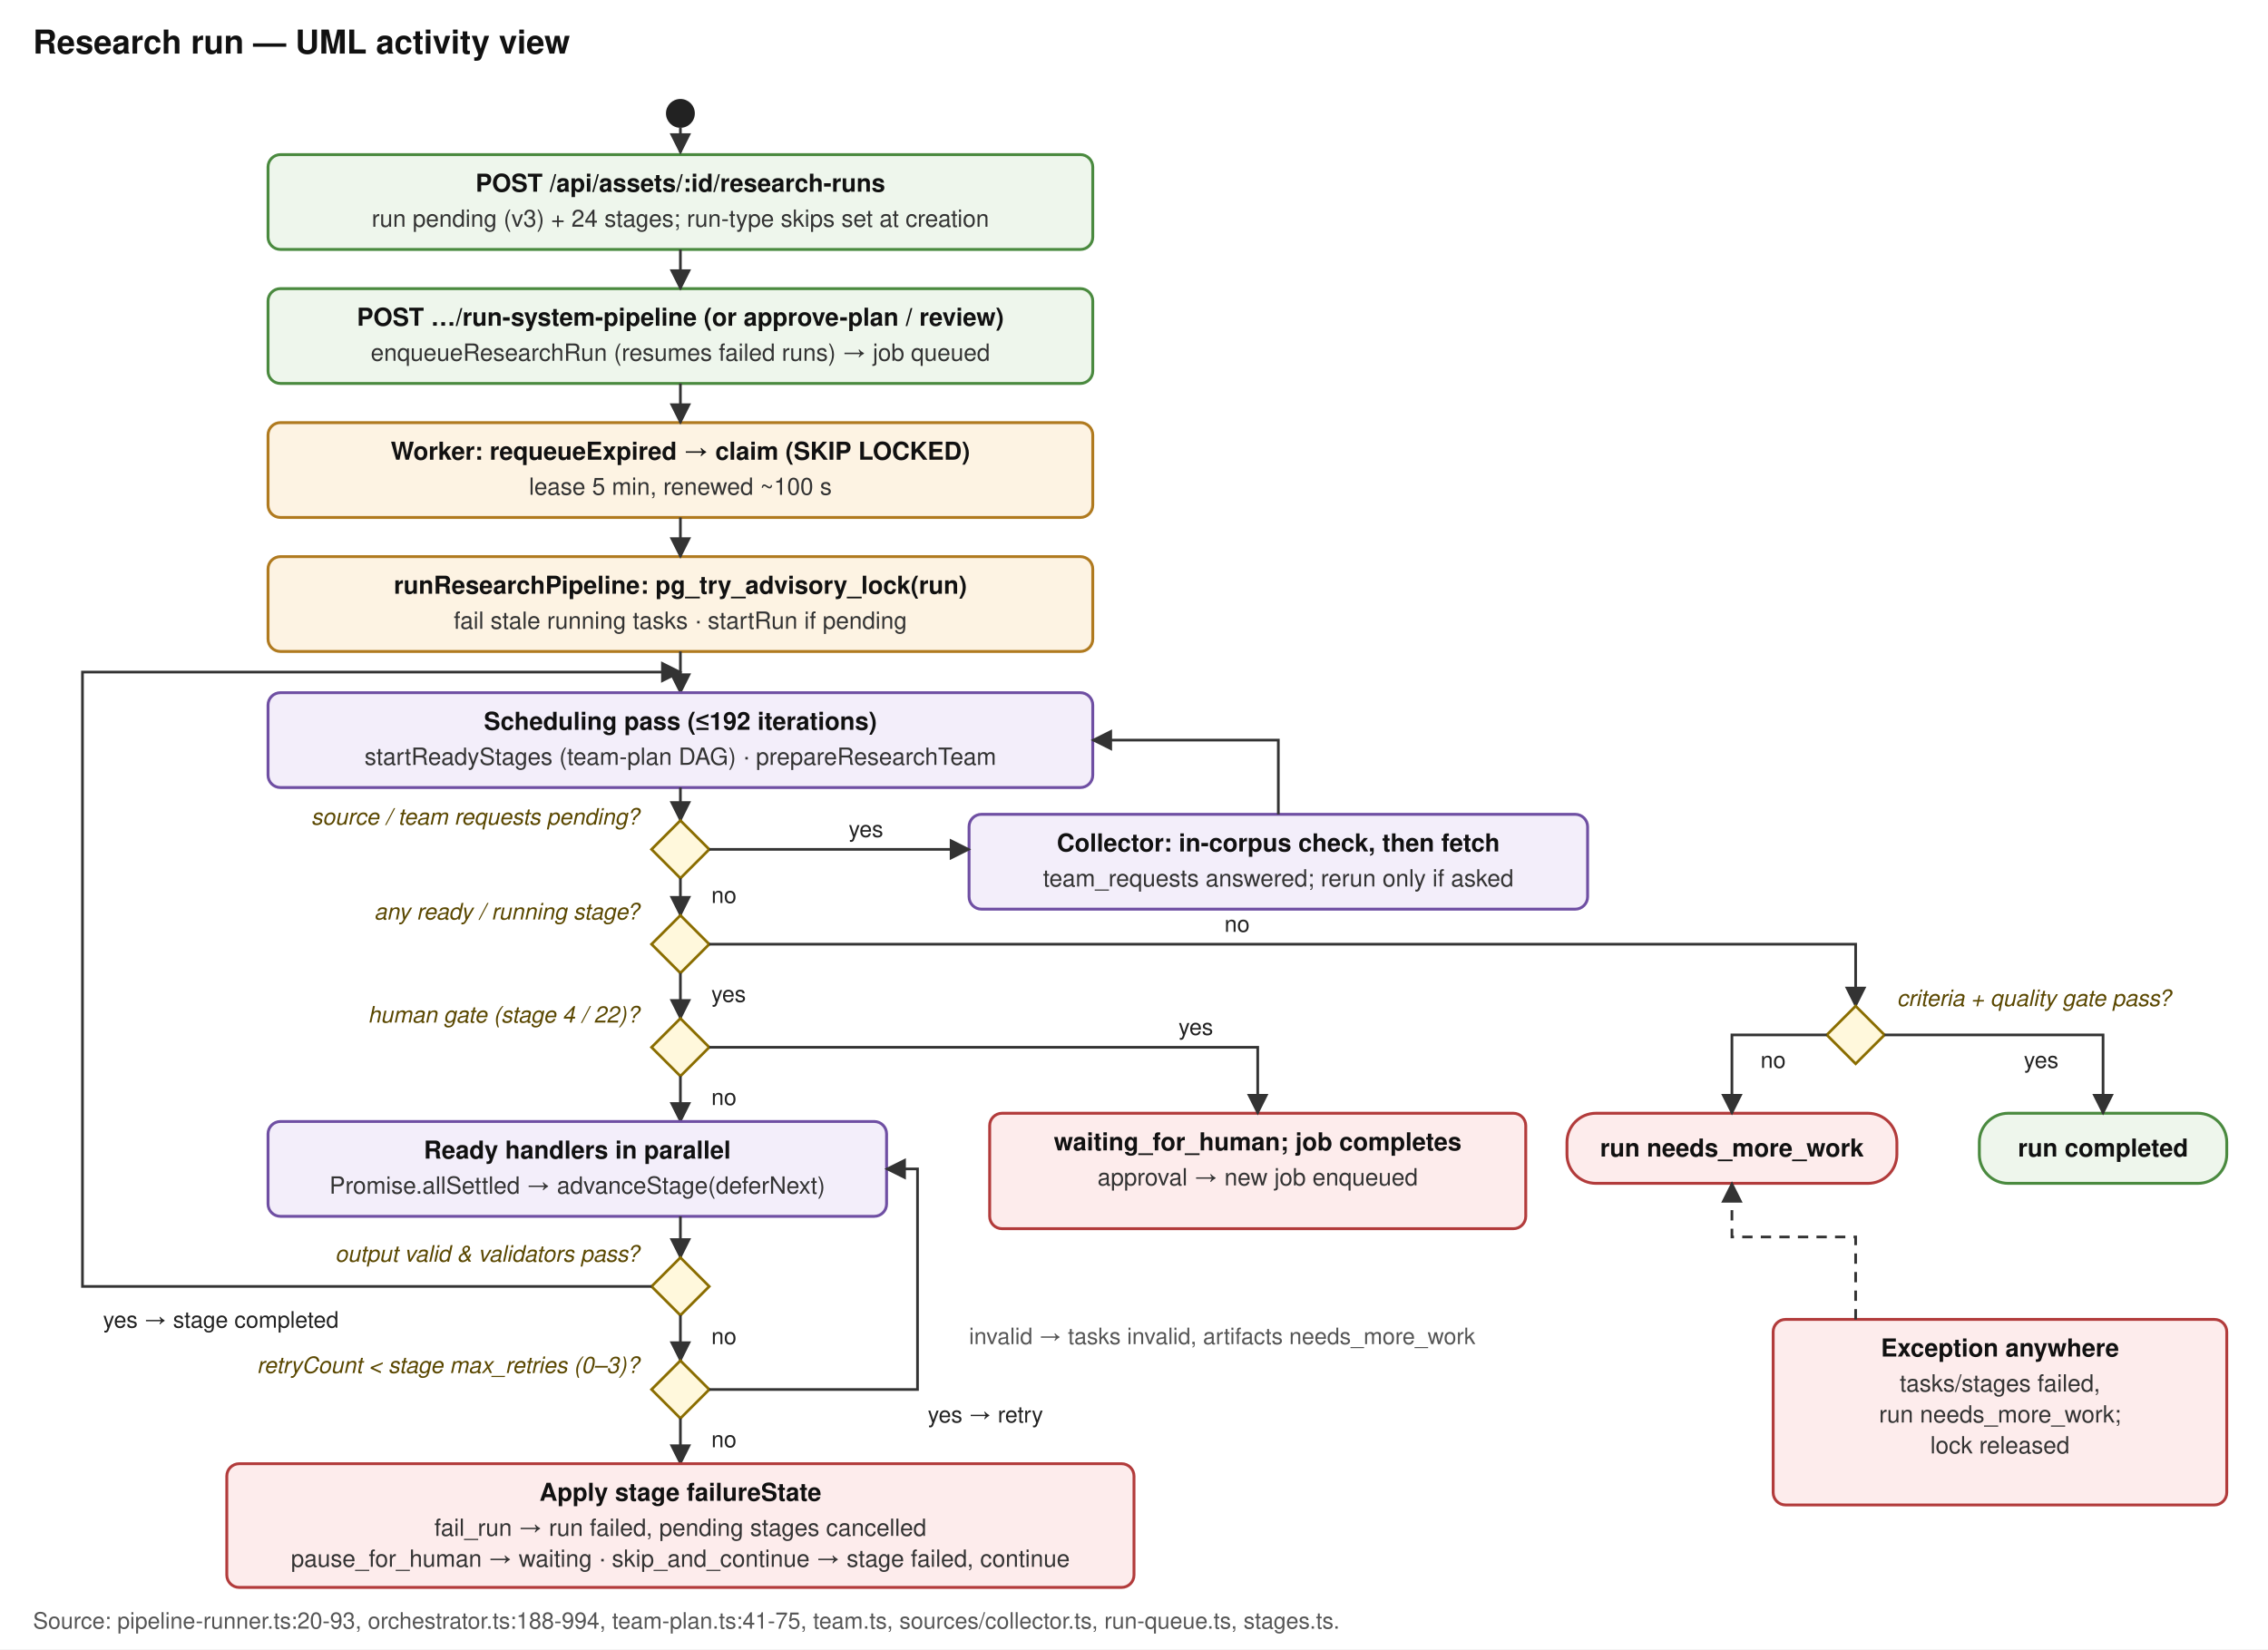
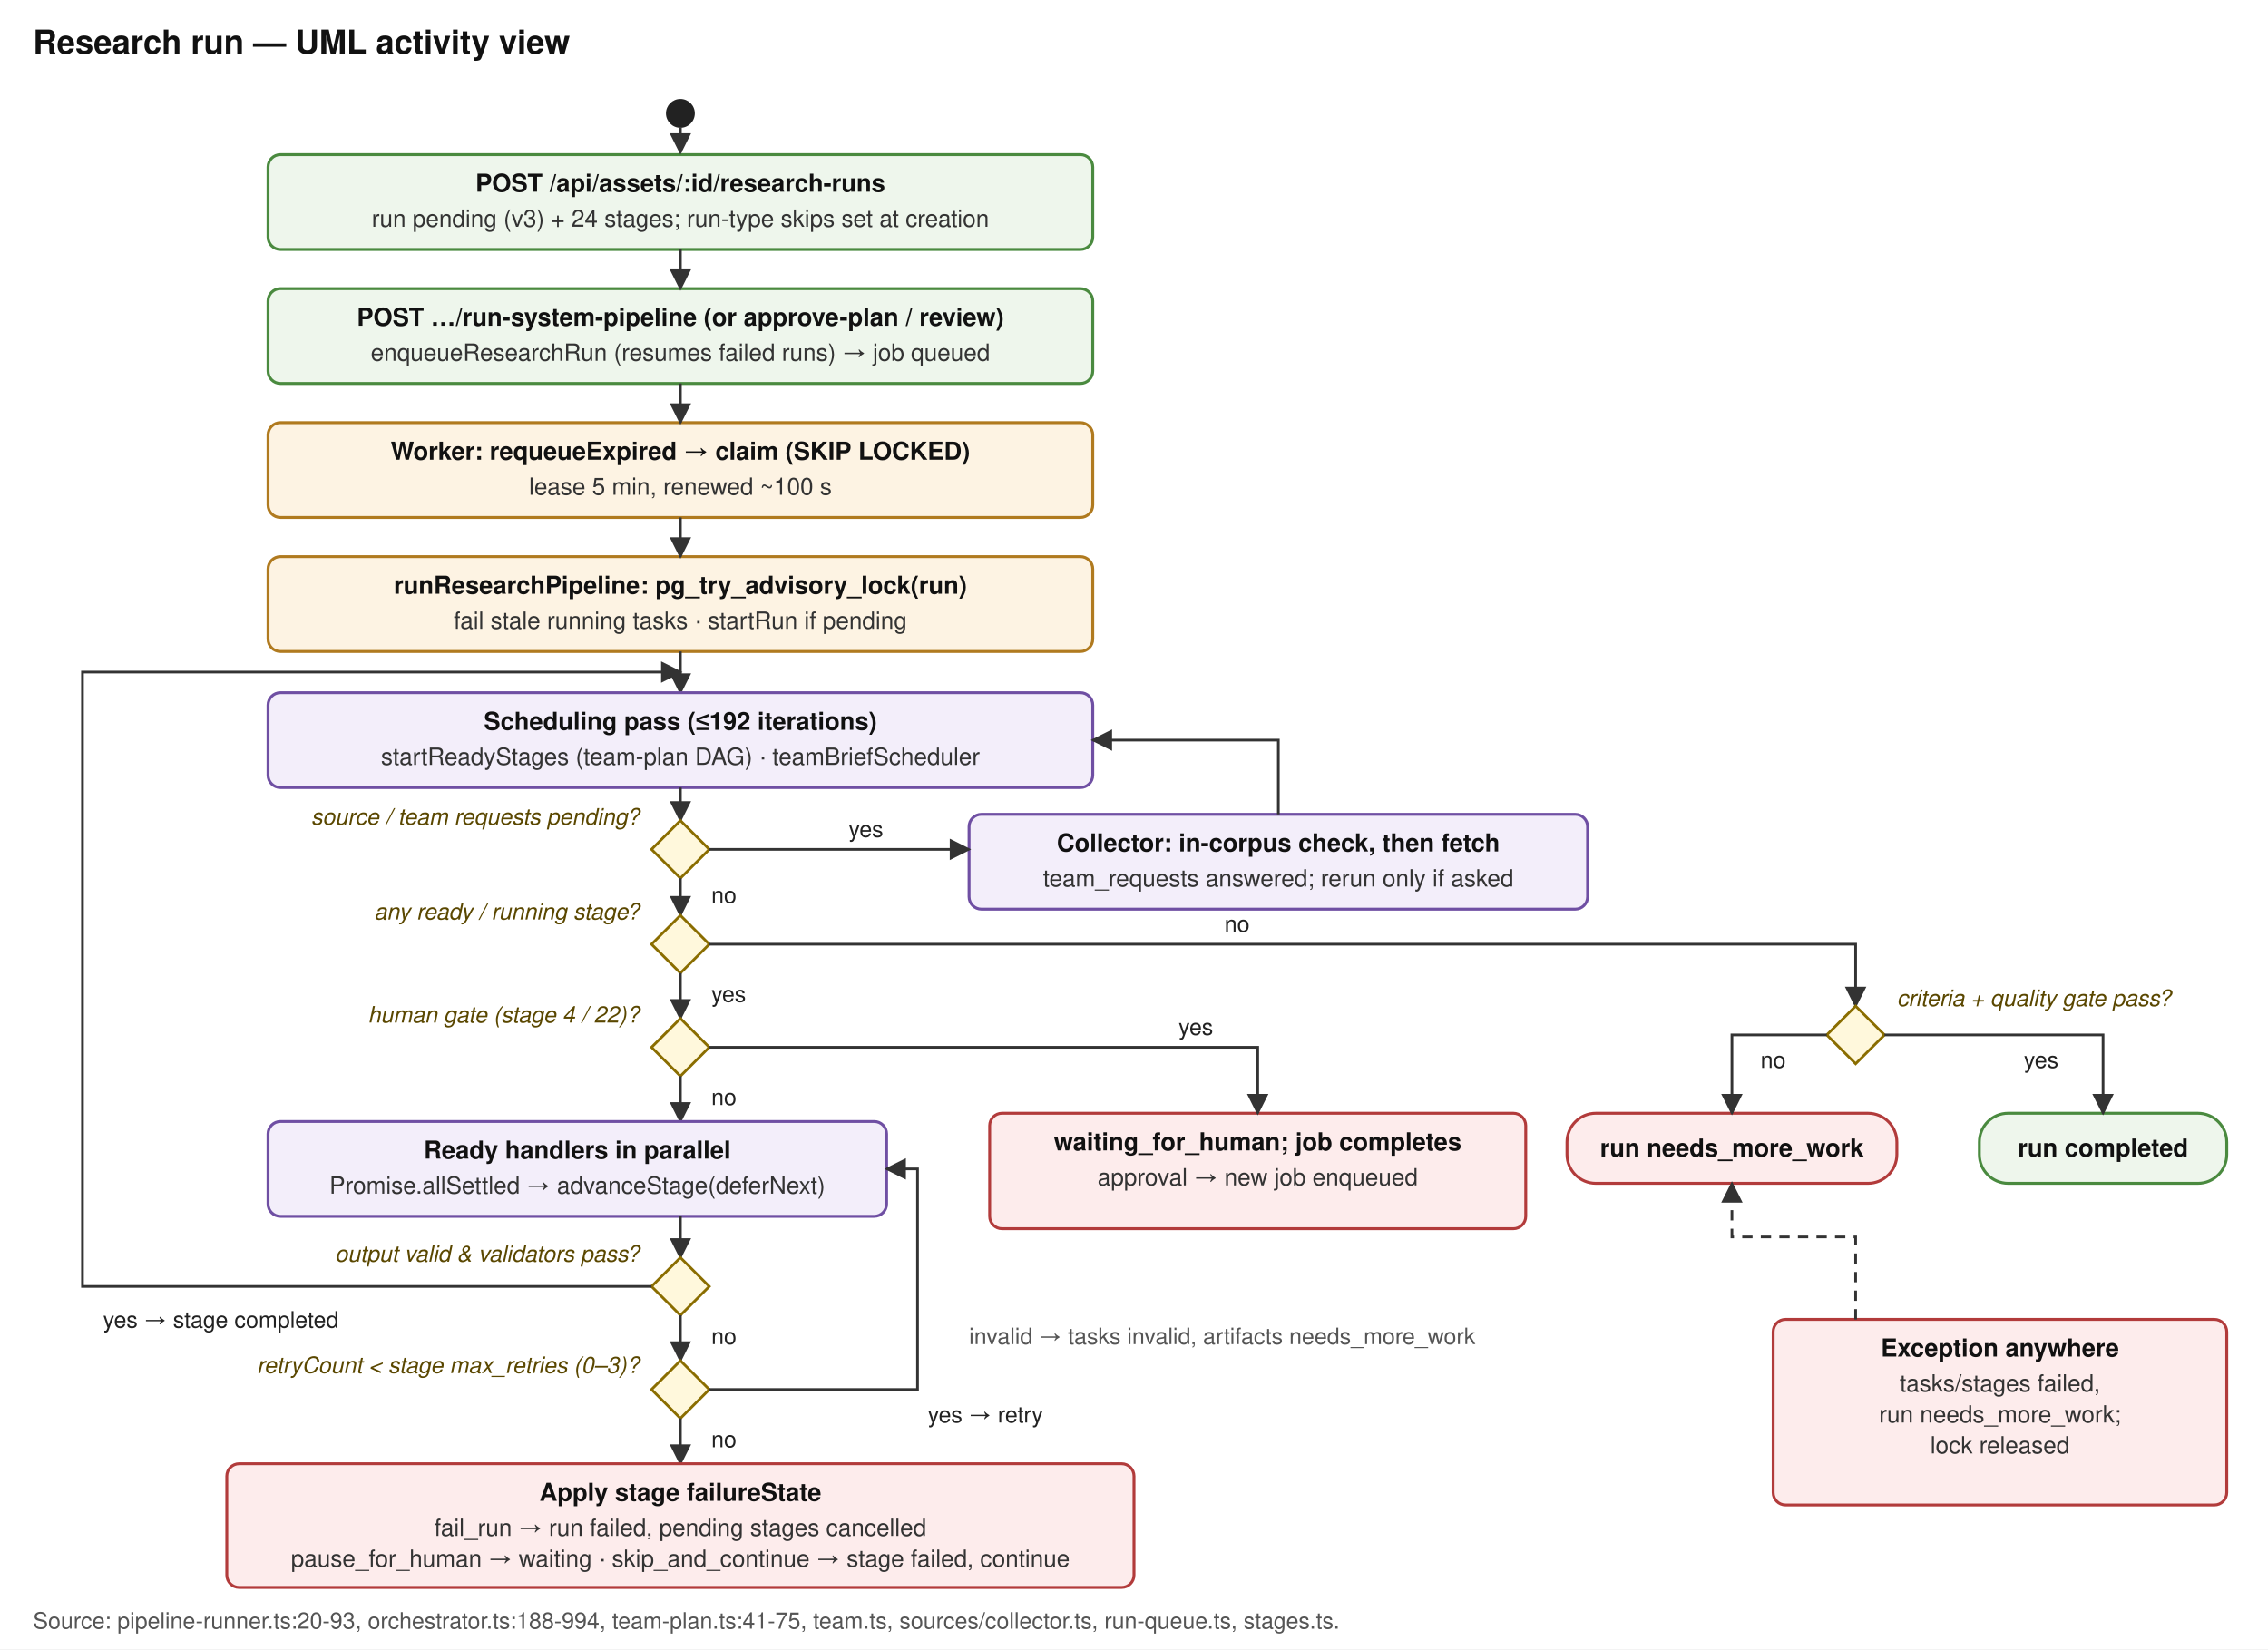
<svg xmlns="http://www.w3.org/2000/svg" viewBox="0 0 1100 800" width="1100" height="800" role="img" aria-labelledby="t d" font-family="Helvetica, Arial, sans-serif" font-size="13">
  <defs>
    <marker id="a" viewBox="0 0 10 10" refX="9" refY="5" markerWidth="8" markerHeight="8" orient="auto-start-reverse">
      <path d="M0,0 L10,5 L0,10 z" fill="#333" />
    </marker>
    <marker id="o" viewBox="0 0 10 10" refX="9" refY="5" markerWidth="9" markerHeight="9" orient="auto-start-reverse">
      <path d="M0,0 L10,5 L0,10" fill="none" stroke="#333" />
    </marker>
  </defs>
  <rect x="0" y="0" width="1100" height="800" fill="#ffffff" />
  <text x="16" y="26" font-size="16" font-weight="bold" fill="#111">Research run — UML activity view</text>
  <circle cx="330" cy="55" r="7" fill="#222" />
  <rect x="130" y="75" width="400" height="46" rx="6" fill="#eef6ec" stroke="#4a8a3f" stroke-width="1.4" />
  <text x="330.0" y="93" font-size="12" font-weight="bold" text-anchor="middle" fill="#111">POST /api/assets/:id/research-runs</text>
  <text x="330.0" y="110" font-size="11.5" font-weight="normal" text-anchor="middle" fill="#333">run pending (v3) + 24 stages; run-type skips set at creation</text>
  <rect x="130" y="140" width="400" height="46" rx="6" fill="#eef6ec" stroke="#4a8a3f" stroke-width="1.4" />
  <text x="330.0" y="158" font-size="12" font-weight="bold" text-anchor="middle" fill="#111">POST …/run-system-pipeline (or approve-plan / review)</text>
  <text x="330.0" y="175" font-size="11.5" font-weight="normal" text-anchor="middle" fill="#333">enqueueResearchRun (resumes failed runs) → job queued</text>
  <rect x="130" y="205" width="400" height="46" rx="6" fill="#fdf3e3" stroke="#b07a1f" stroke-width="1.4" />
  <text x="330.0" y="223" font-size="12" font-weight="bold" text-anchor="middle" fill="#111">Worker: requeueExpired → claim (SKIP LOCKED)</text>
  <text x="330.0" y="240" font-size="11.5" font-weight="normal" text-anchor="middle" fill="#333">lease 5 min, renewed ~100 s</text>
  <rect x="130" y="270" width="400" height="46" rx="6" fill="#fdf3e3" stroke="#b07a1f" stroke-width="1.4" />
  <text x="330.0" y="288" font-size="12" font-weight="bold" text-anchor="middle" fill="#111">runResearchPipeline: pg_try_advisory_lock(run)</text>
  <text x="330.0" y="305" font-size="11.5" font-weight="normal" text-anchor="middle" fill="#333">fail stale running tasks · startRun if pending</text>
  <path d="M330,62 L330,74" fill="none" stroke="#333" stroke-width="1.3" marker-end="url(#a)" />
  <path d="M330,121 L330,140" fill="none" stroke="#333" stroke-width="1.3" marker-end="url(#a)" />
  <path d="M330,186 L330,205" fill="none" stroke="#333" stroke-width="1.3" marker-end="url(#a)" />
  <path d="M330,251 L330,270" fill="none" stroke="#333" stroke-width="1.3" marker-end="url(#a)" />
  <path d="M330,316 L330,336" fill="none" stroke="#333" stroke-width="1.3" marker-end="url(#a)" />
  <rect x="130" y="336" width="400" height="46" rx="6" fill="#f3eefa" stroke="#6f4fa3" stroke-width="1.4" />
  <text x="330.0" y="354" font-size="12" font-weight="bold" text-anchor="middle" fill="#111">Scheduling pass (≤192 iterations)</text>
-   <text x="330.0" y="371" font-size="11.5" font-weight="normal" text-anchor="middle" fill="#333">startReadyStages (team-plan DAG) · prepareResearchTeam</text>
+   <text x="330.0" y="371" font-size="11.5" font-weight="normal" text-anchor="middle" fill="#333">startReadyStages (team-plan DAG) · teamBriefScheduler</text>
  <path d="M330,382 L330,398" fill="none" stroke="#333" stroke-width="1.3" marker-end="url(#a)" />
  <path d="M330,398 L344,412 L330,426 L316,412 z" fill="#fff8dc" stroke="#8a6d00" stroke-width="1.3" />
  <text x="310" y="400" font-size="11" font-weight="normal" text-anchor="end" fill="#5a4700" font-style="italic">source / team requests pending?</text>
  <rect x="470" y="395" width="300" height="46" rx="6" fill="#f3eefa" stroke="#6f4fa3" stroke-width="1.4" />
  <text x="620.0" y="413" font-size="12" font-weight="bold" text-anchor="middle" fill="#111">Collector: in-corpus check, then fetch</text>
  <text x="620.0" y="430" font-size="11.5" font-weight="normal" text-anchor="middle" fill="#333">team_requests answered; rerun only if asked</text>
  <path d="M344,412 L470,412" fill="none" stroke="#333" stroke-width="1.3" marker-end="url(#a)" />
  <text x="420" y="406" font-size="11" text-anchor="middle" fill="#222" stroke="#ffffff" stroke-width="3" paint-order="stroke">yes</text>
  <path d="M620,395 L620,359 L530,359" fill="none" stroke="#333" stroke-width="1.3" marker-end="url(#a)" />
  <path d="M330,426 L330,444" fill="none" stroke="#333" stroke-width="1.3" marker-end="url(#a)" />
  <text x="345" y="438" font-size="11" text-anchor="start" fill="#222" stroke="#ffffff" stroke-width="3" paint-order="stroke">no</text>
  <path d="M330,444 L344,458 L330,472 L316,458 z" fill="#fff8dc" stroke="#8a6d00" stroke-width="1.3" />
  <text x="310" y="446" font-size="11" font-weight="normal" text-anchor="end" fill="#5a4700" font-style="italic">any ready / running stage?</text>
  <path d="M344,458 L900,458 L900,488" fill="none" stroke="#333" stroke-width="1.3" marker-end="url(#a)" />
  <text x="600" y="452" font-size="11" text-anchor="middle" fill="#222" stroke="#ffffff" stroke-width="3" paint-order="stroke">no</text>
  <path d="M900,488 L914,502 L900,516 L886,502 z" fill="#fff8dc" stroke="#8a6d00" stroke-width="1.3" />
  <text x="920" y="488" font-size="11" font-weight="normal" text-anchor="start" fill="#5a4700" font-style="italic">criteria + quality gate pass?</text>
  <rect x="960" y="540" width="120" height="34" rx="14" fill="#eef6ec" stroke="#4a8a3f" stroke-width="1.4" />
  <text x="1020.0" y="561.0" font-size="12" font-weight="bold" text-anchor="middle" fill="#111">run completed</text>
  <rect x="760" y="540" width="160" height="34" rx="14" fill="#fdecec" stroke="#b23b3b" stroke-width="1.4" />
  <text x="840.0" y="561.0" font-size="12" font-weight="bold" text-anchor="middle" fill="#111">run needs_more_work</text>
  <path d="M914,502 L1020,502 L1020,540" fill="none" stroke="#333" stroke-width="1.3" marker-end="url(#a)" />
  <text x="990" y="518" font-size="11" text-anchor="middle" fill="#222" stroke="#ffffff" stroke-width="3" paint-order="stroke">yes</text>
  <path d="M886,502 L840,502 L840,540" fill="none" stroke="#333" stroke-width="1.3" marker-end="url(#a)" />
  <text x="860" y="518" font-size="11" text-anchor="middle" fill="#222" stroke="#ffffff" stroke-width="3" paint-order="stroke">no</text>
  <path d="M330,472 L330,494" fill="none" stroke="#333" stroke-width="1.3" marker-end="url(#a)" />
  <text x="345" y="486" font-size="11" text-anchor="start" fill="#222" stroke="#ffffff" stroke-width="3" paint-order="stroke">yes</text>
  <path d="M330,494 L344,508 L330,522 L316,508 z" fill="#fff8dc" stroke="#8a6d00" stroke-width="1.3" />
  <text x="310" y="496" font-size="11" font-weight="normal" text-anchor="end" fill="#5a4700" font-style="italic">human gate (stage 4 / 22)?</text>
  <rect x="480" y="540" width="260" height="56" rx="6" fill="#fdecec" stroke="#b23b3b" stroke-width="1.4" />
  <text x="610.0" y="558" font-size="12" font-weight="bold" text-anchor="middle" fill="#111">waiting_for_human; job completes</text>
  <text x="610.0" y="575" font-size="11.5" font-weight="normal" text-anchor="middle" fill="#333">approval → new job enqueued</text>
  <path d="M344,508 L610,508 L610,540" fill="none" stroke="#333" stroke-width="1.3" marker-end="url(#a)" />
  <text x="580" y="502" font-size="11" text-anchor="middle" fill="#222" stroke="#ffffff" stroke-width="3" paint-order="stroke">yes</text>
  <path d="M330,522 L330,544" fill="none" stroke="#333" stroke-width="1.3" marker-end="url(#a)" />
  <text x="345" y="536" font-size="11" text-anchor="start" fill="#222" stroke="#ffffff" stroke-width="3" paint-order="stroke">no</text>
  <rect x="130" y="544" width="300" height="46" rx="6" fill="#f3eefa" stroke="#6f4fa3" stroke-width="1.4" />
  <text x="280.0" y="562" font-size="12" font-weight="bold" text-anchor="middle" fill="#111">Ready handlers in parallel</text>
  <text x="280.0" y="579" font-size="11.5" font-weight="normal" text-anchor="middle" fill="#333">Promise.allSettled → advanceStage(deferNext)</text>
  <path d="M330,590 L330,610" fill="none" stroke="#333" stroke-width="1.3" marker-end="url(#a)" />
  <path d="M330,610 L344,624 L330,638 L316,624 z" fill="#fff8dc" stroke="#8a6d00" stroke-width="1.3" />
  <text x="310" y="612" font-size="11" font-weight="normal" text-anchor="end" fill="#5a4700" font-style="italic">output valid &amp; validators pass?</text>
  <path d="M316,624 L40,624 L40,326 L330,326" fill="none" stroke="#333" stroke-width="1.3" marker-end="url(#a)" />
  <text x="50" y="644" font-size="11" text-anchor="start" fill="#222" stroke="#ffffff" stroke-width="3" paint-order="stroke">yes → stage completed</text>
  <path d="M330,638 L330,660" fill="none" stroke="#333" stroke-width="1.3" marker-end="url(#a)" />
  <text x="345" y="652" font-size="11" text-anchor="start" fill="#222" stroke="#ffffff" stroke-width="3" paint-order="stroke">no</text>
  <text x="470" y="652" font-size="11" font-weight="normal" text-anchor="start" fill="#555">invalid → tasks invalid, artifacts needs_more_work</text>
  <path d="M330,660 L344,674 L330,688 L316,674 z" fill="#fff8dc" stroke="#8a6d00" stroke-width="1.3" />
  <text x="310" y="666" font-size="11" font-weight="normal" text-anchor="end" fill="#5a4700" font-style="italic">retryCount &lt; stage max_retries (0–3)?</text>
  <path d="M344,674 L445,674 L445,567 L430,567" fill="none" stroke="#333" stroke-width="1.3" marker-end="url(#a)" />
  <text x="450" y="690" font-size="11" text-anchor="start" fill="#222" stroke="#ffffff" stroke-width="3" paint-order="stroke">yes → retry</text>
  <path d="M330,688 L330,710" fill="none" stroke="#333" stroke-width="1.3" marker-end="url(#a)" />
  <text x="345" y="702" font-size="11" text-anchor="start" fill="#222" stroke="#ffffff" stroke-width="3" paint-order="stroke">no</text>
  <rect x="110" y="710" width="440" height="60" rx="6" fill="#fdecec" stroke="#b23b3b" stroke-width="1.4" />
  <text x="330.0" y="728" font-size="12" font-weight="bold" text-anchor="middle" fill="#111">Apply stage failureState</text>
  <text x="330.0" y="745" font-size="11.5" font-weight="normal" text-anchor="middle" fill="#333">fail_run → run failed, pending stages cancelled</text>
  <text x="330.0" y="760" font-size="11.5" font-weight="normal" text-anchor="middle" fill="#333">pause_for_human → waiting · skip_and_continue → stage failed, continue</text>
  <rect x="860" y="640" width="220" height="90" rx="6" fill="#fdecec" stroke="#b23b3b" stroke-width="1.4" />
  <text x="970.0" y="658" font-size="12" font-weight="bold" text-anchor="middle" fill="#111">Exception anywhere</text>
  <text x="970.0" y="675" font-size="11.5" font-weight="normal" text-anchor="middle" fill="#333">tasks/stages failed,</text>
  <text x="970.0" y="690" font-size="11.5" font-weight="normal" text-anchor="middle" fill="#333">run needs_more_work;</text>
  <text x="970.0" y="705" font-size="11.5" font-weight="normal" text-anchor="middle" fill="#333">lock released</text>
  <path d="M900,640 L900,600 L840,600 L840,574" fill="none" stroke="#333" stroke-width="1.3" stroke-dasharray="5 4" marker-end="url(#a)" />
  <text x="16" y="790" font-size="11" font-weight="normal" text-anchor="start" fill="#555">Source: pipeline-runner.ts:20-93, orchestrator.ts:188-994, team-plan.ts:41-75, team.ts, sources/collector.ts, run-queue.ts, stages.ts.</text>
</svg>
